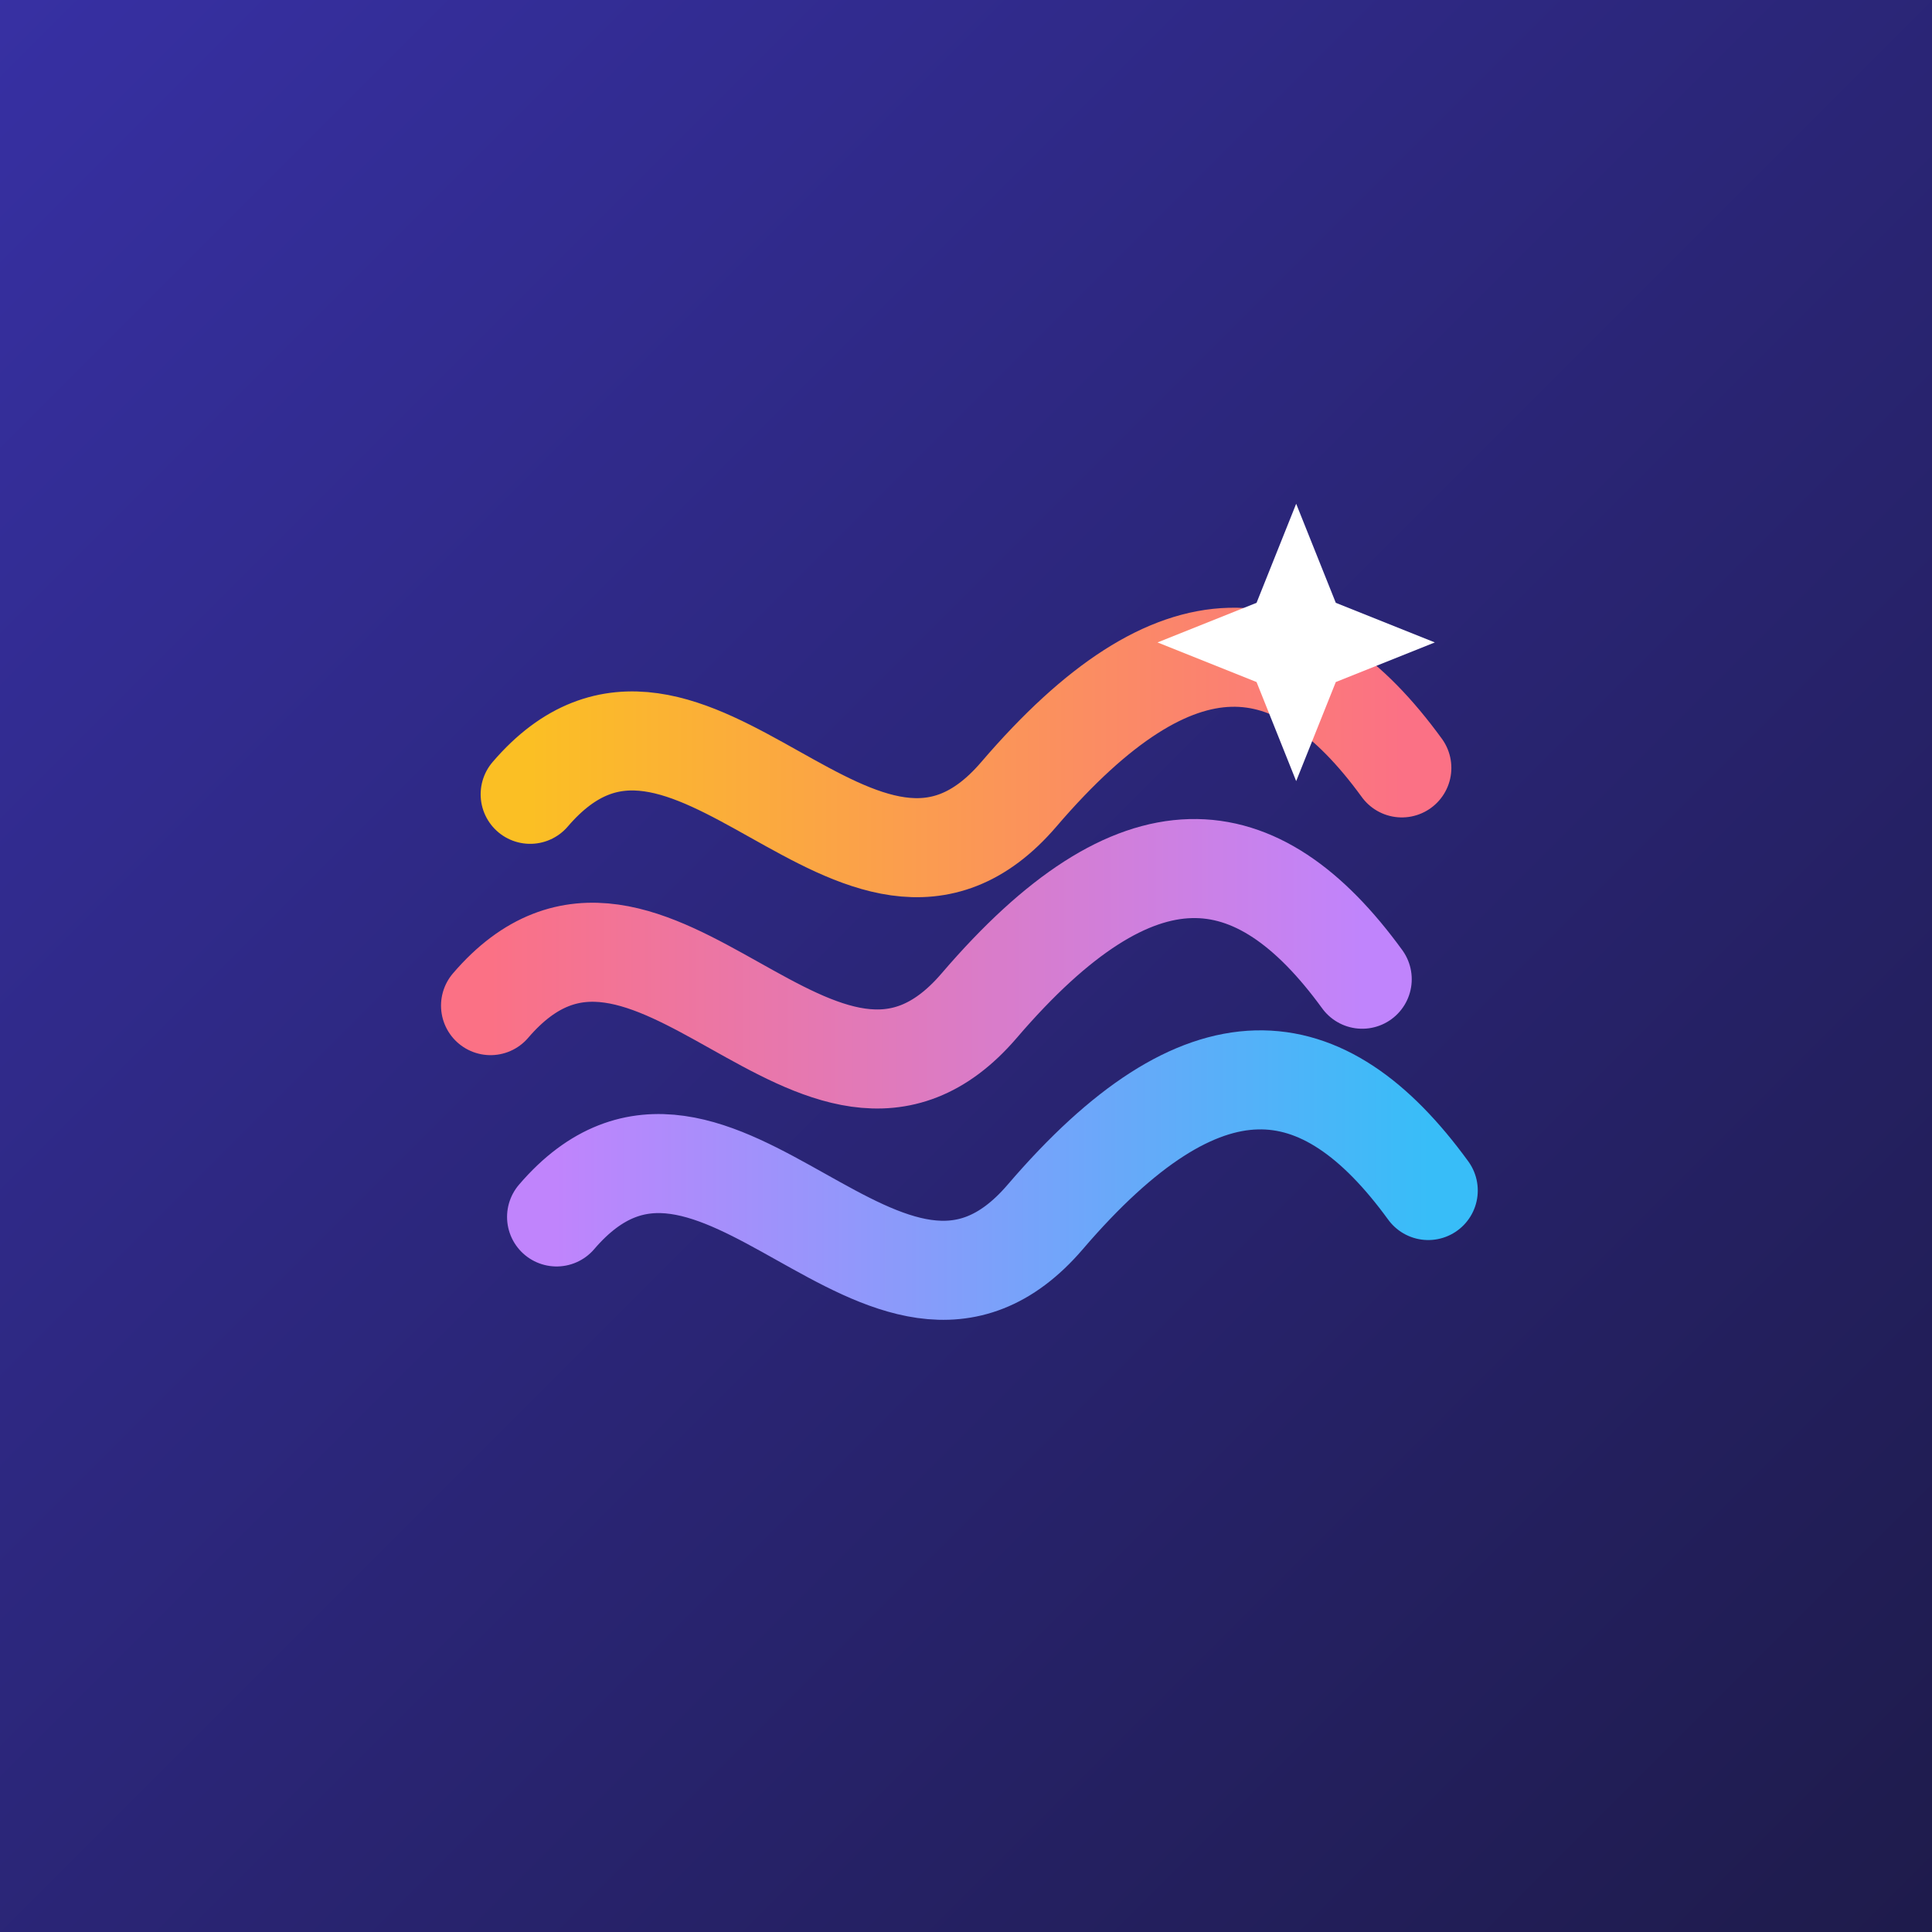
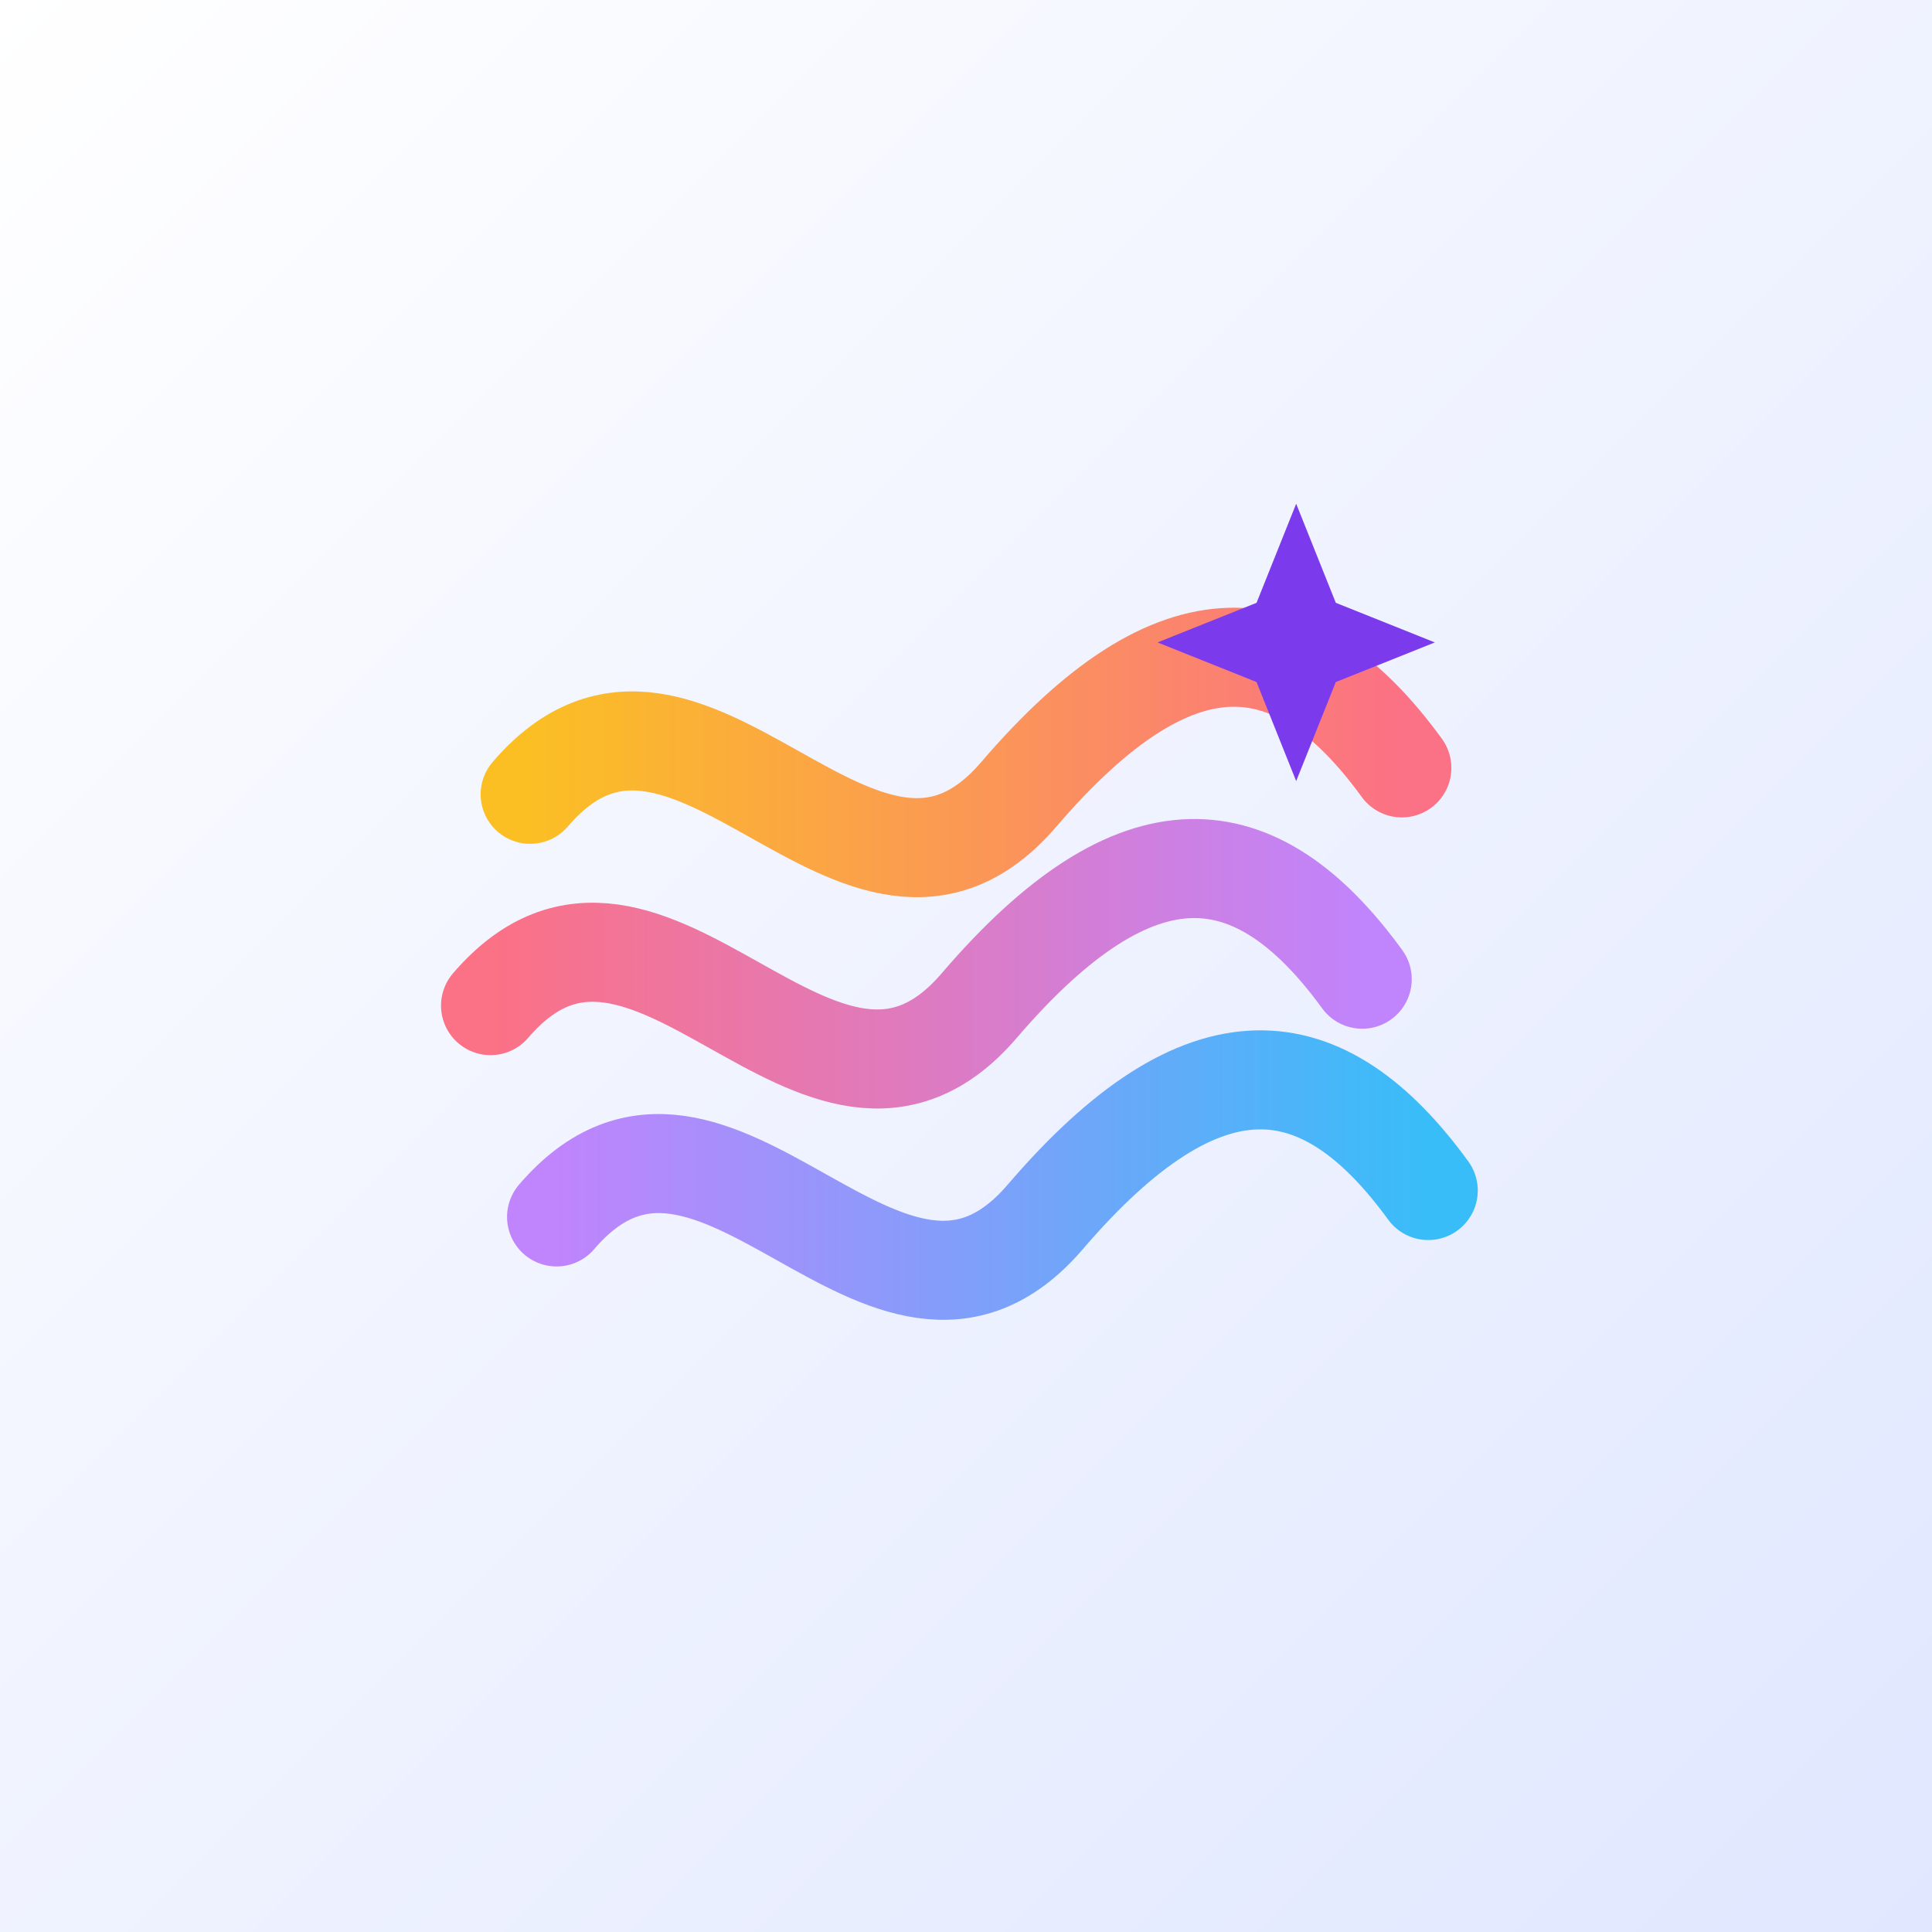
<svg xmlns="http://www.w3.org/2000/svg" viewBox="0 0 512 512">
  <defs>
    <linearGradient id="b" x1="0" y1="0" x2="1" y2="1">
-       <stop offset="0" stop-color="#3730a3" />
-       <stop offset="1" stop-color="#1e1b4b" />
+       <stop offset="0" stop-color="#ffffff" />
+       <stop offset="1" stop-color="#e0e7ff" />
    </linearGradient>
    <linearGradient id="w1" x1="0" y1="0" x2="1" y2="0">
      <stop offset="0" stop-color="#fbbf24" />
      <stop offset="1" stop-color="#fb7185" />
    </linearGradient>
    <linearGradient id="w2" x1="0" y1="0" x2="1" y2="0">
      <stop offset="0" stop-color="#fb7185" />
      <stop offset="1" stop-color="#c084fc" />
    </linearGradient>
    <linearGradient id="w3" x1="0" y1="0" x2="1" y2="0">
      <stop offset="0" stop-color="#c084fc" />
      <stop offset="1" stop-color="#38bdf8" />
    </linearGradient>
  </defs>
  <rect width="512" height="512" fill="url(#b)" />
  <g transform="translate(256 256) scale(1.75) translate(-100 -100)">
    <path d="M34 74 C 58 46, 84 102, 108 74 S 150 48, 166 70" fill="none" stroke="url(#w1)" stroke-width="15" stroke-linecap="round" />
    <path d="M28 106 C 52 78, 78 134, 102 106 S 144 80, 160 102" fill="none" stroke="url(#w2)" stroke-width="15" stroke-linecap="round" />
    <path d="M38 138 C 62 110, 88 166, 112 138 S 154 112, 170 134" fill="none" stroke="url(#w3)" stroke-width="15" stroke-linecap="round" />
-     <path d="M150 30 L156 45 L171 51 L156 57 L150 72 L144 57 L129 51 L144 45 Z" fill="#fff" />
+     <path d="M150 30 L156 45 L171 51 L156 57 L150 72 L144 57 L129 51 L144 45 Z" fill="#7c3aed" />
  </g>
</svg>
